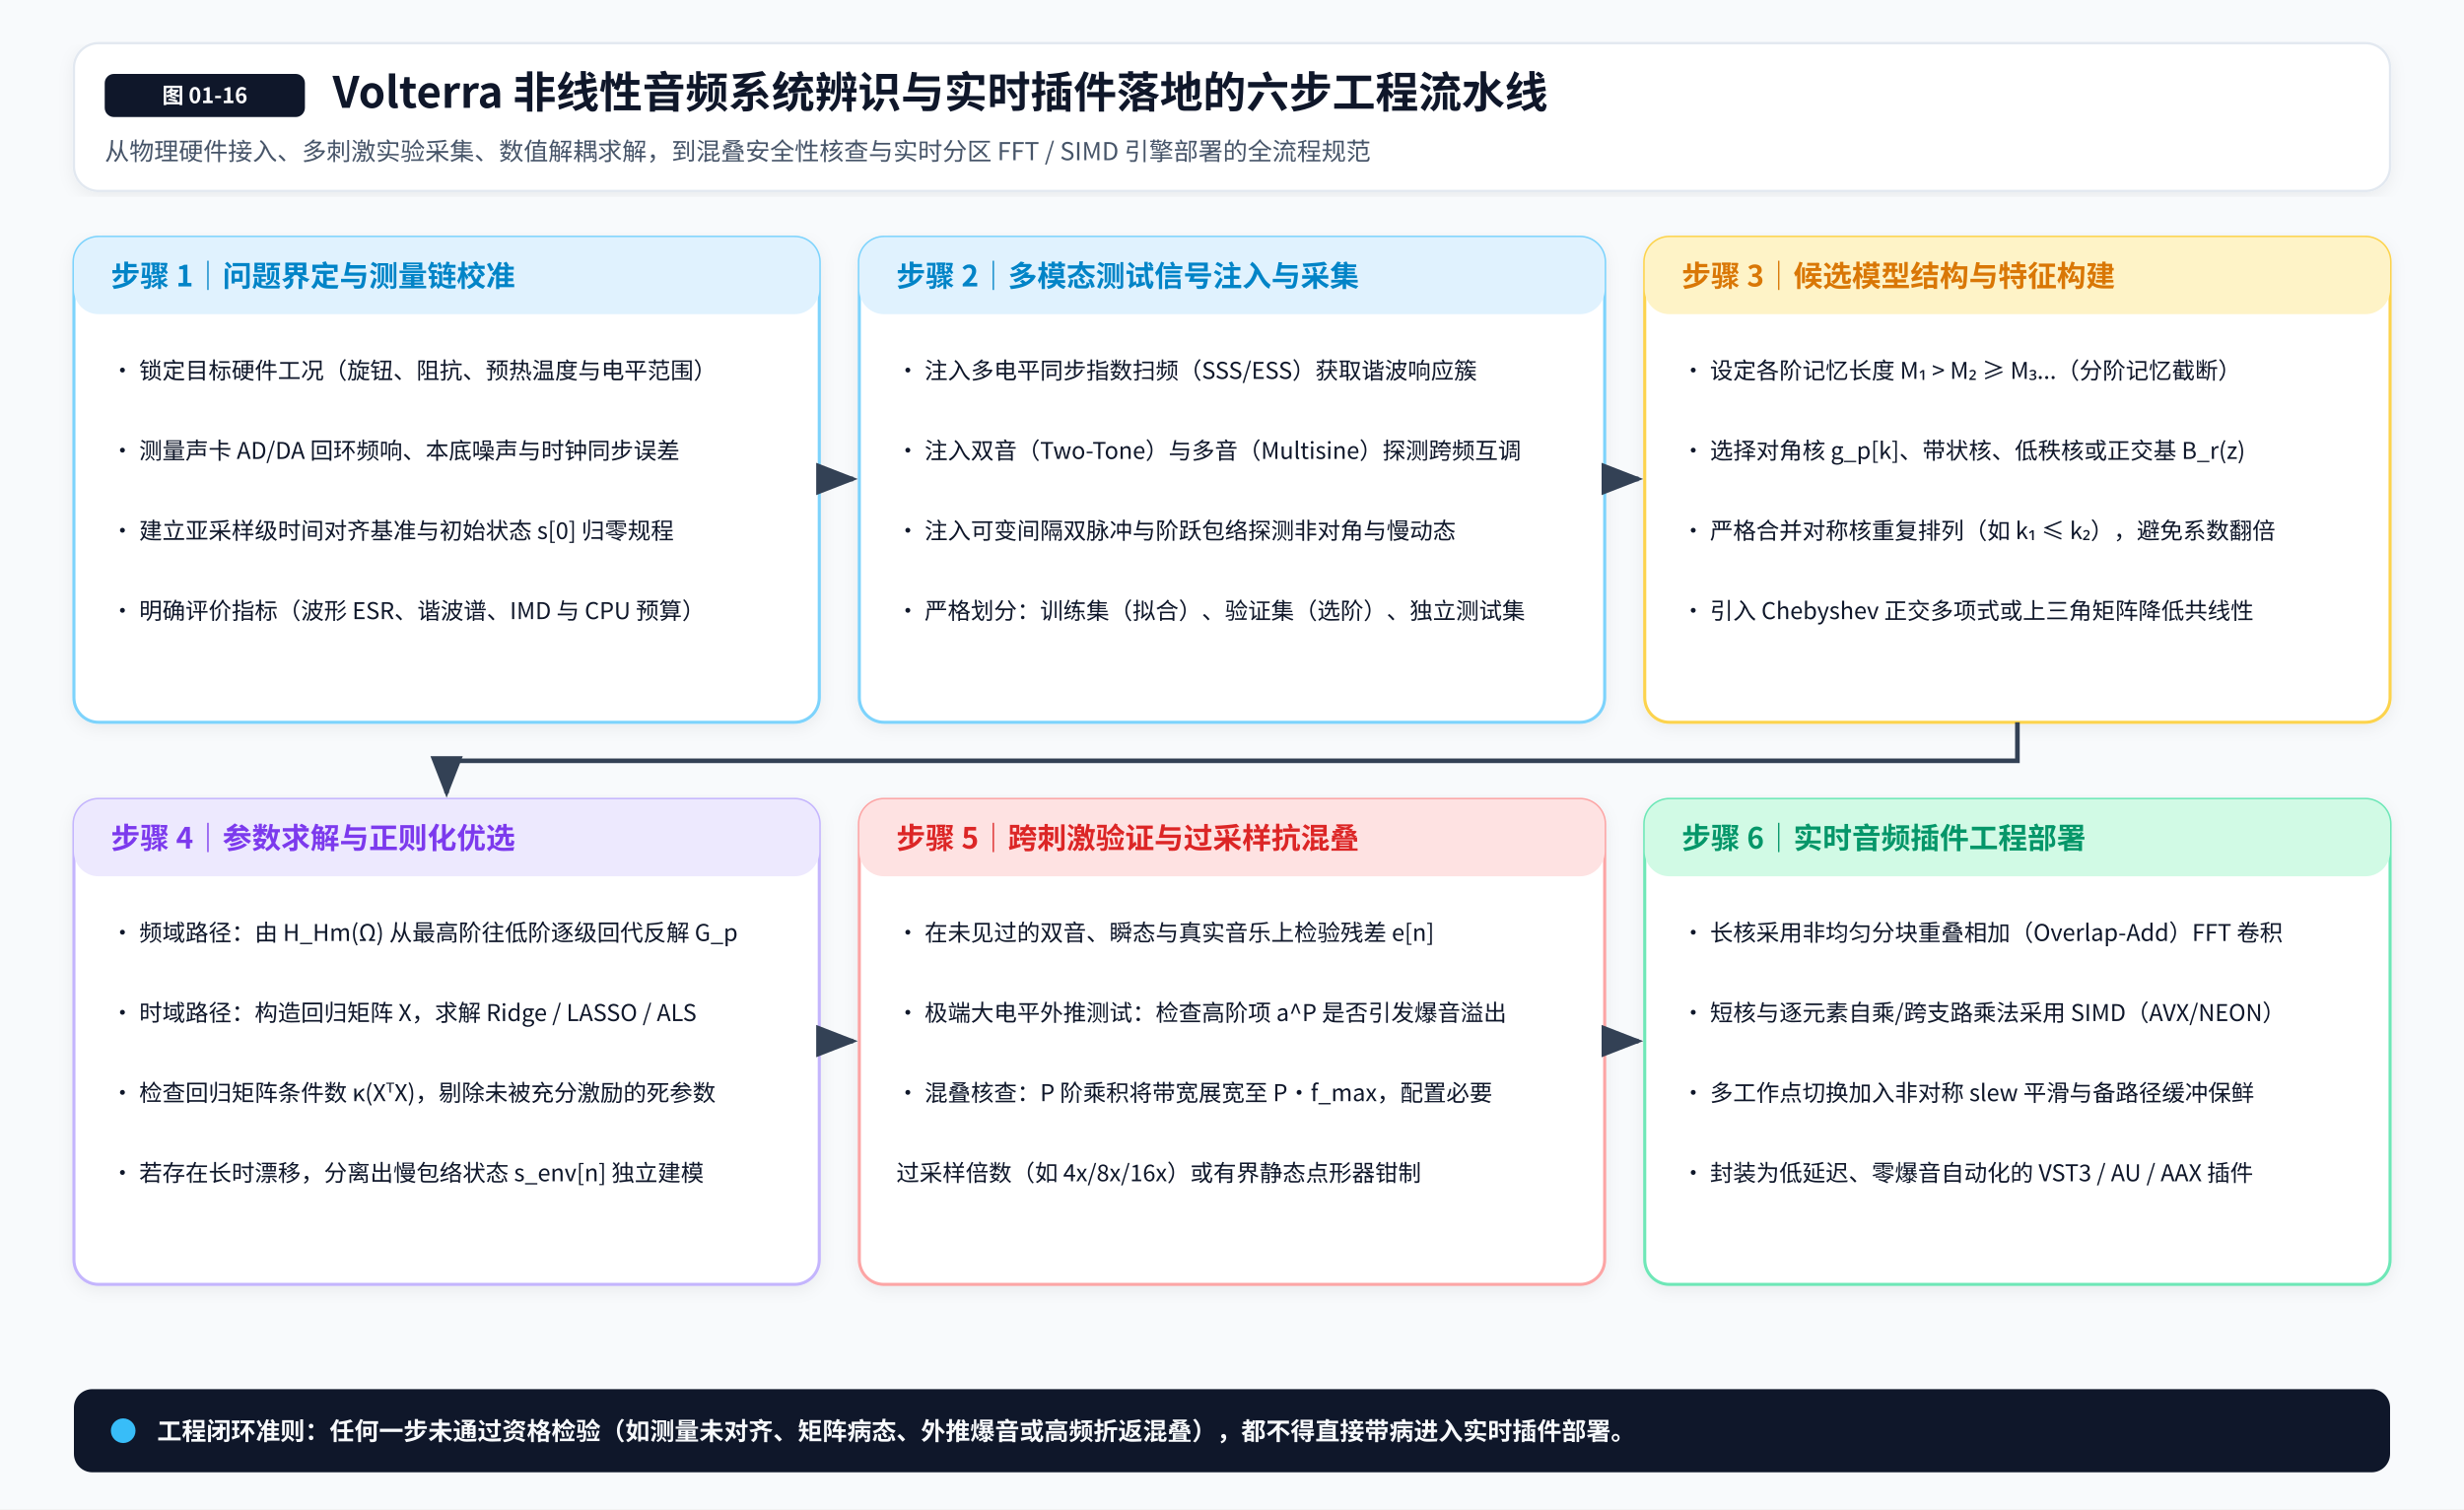
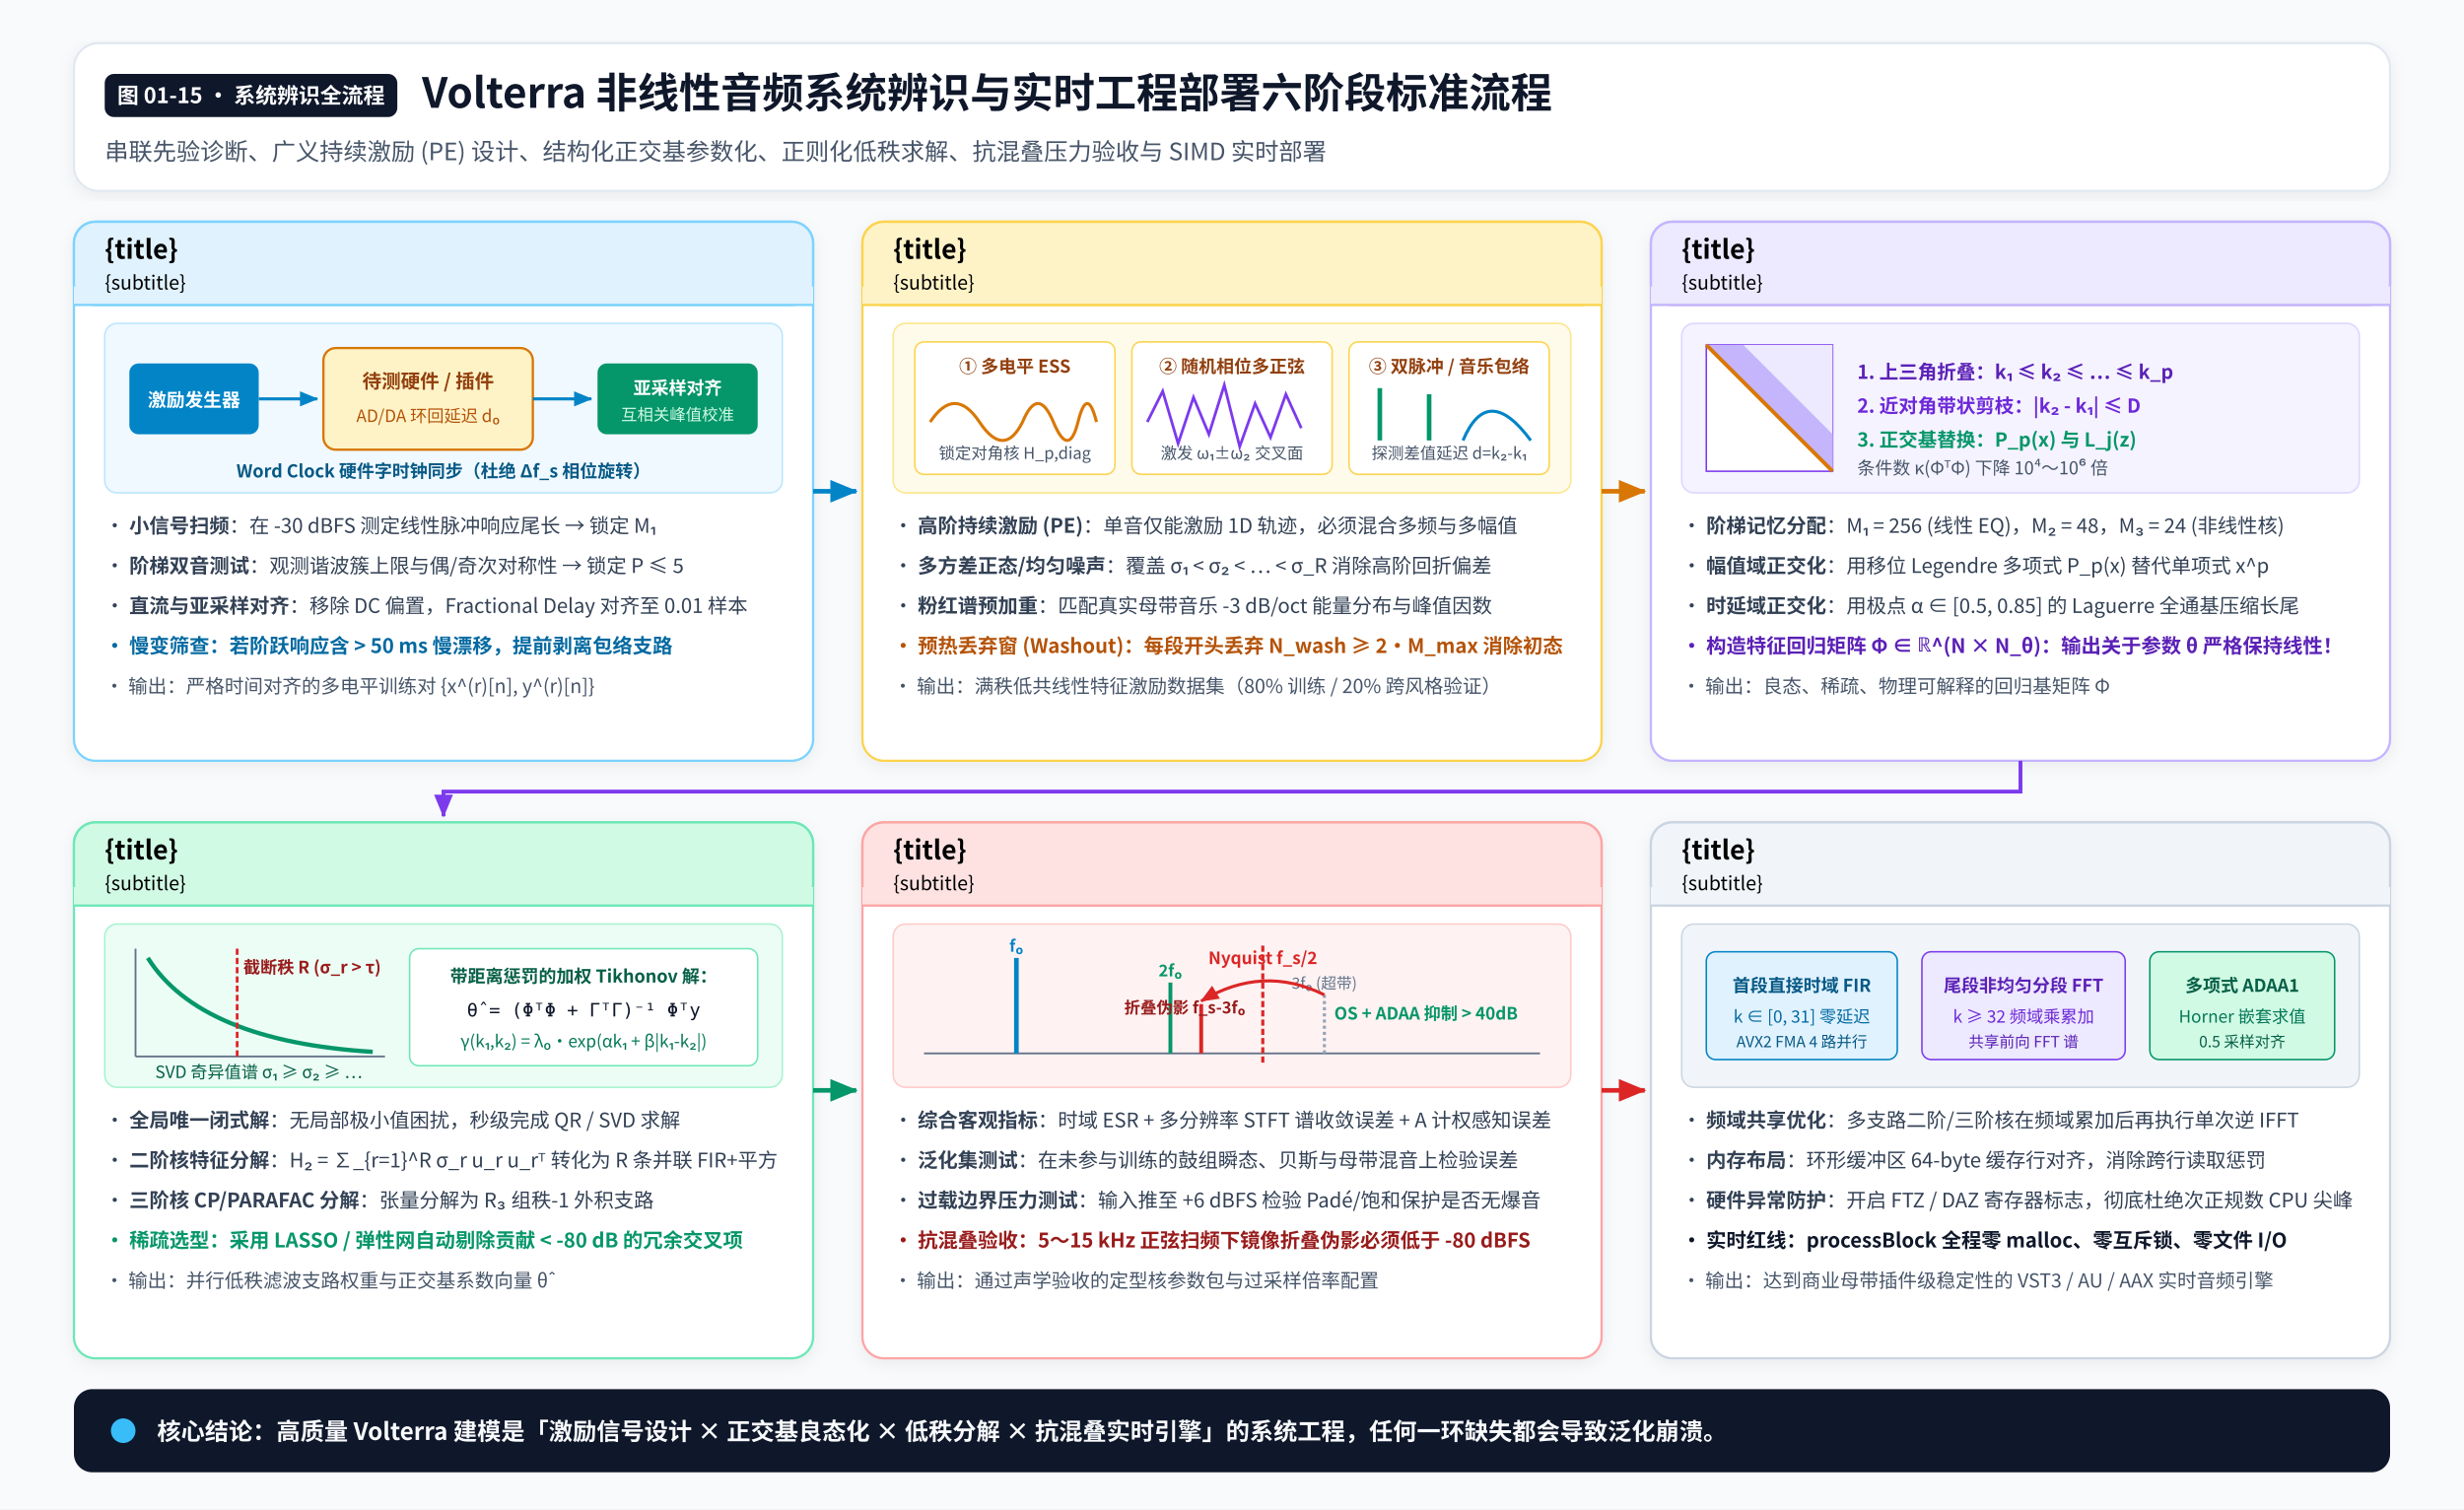
- <svg xmlns="http://www.w3.org/2000/svg" width="1600" height="980" viewBox="0 0 1600 980">
+ <svg xmlns="http://www.w3.org/2000/svg" width="1600" height="980" viewBox="0 0 1600 980" font-family="'Noto Sans CJK SC', 'PingFang SC', 'Microsoft YaHei', system-ui, -apple-system, sans-serif">
  <defs>
-     <filter id="shadow" x="-2%" y="-2%" width="104%" height="106%">
+     <filter id="shadow" x="-5%" y="-5%" width="110%" height="112%">
      <feGaussianBlur in="SourceAlpha" stdDeviation="5" result="vBlur" />
      <feOffset in="vBlur" dx="0" dy="3" result="vOffset" />
-       <feFlood flood-color="#0F172A" flood-opacity="0.06" result="vColor" />
-       <feComposite in="vColor" in2="vOffset" operator="in" result="vShadow" />
+       <feComponentTransfer>
+         <feFuncA type="linear" slope="0.06" />
+       </feComponentTransfer>
      <feMerge>
-         <feMergeNode in="vShadow" />
+         <feMergeNode />
        <feMergeNode in="SourceGraphic" />
      </feMerge>
    </filter>
-     <marker id="arr-dark" markerWidth="10" markerHeight="10" refX="8" refY="3.5" orient="auto">
-       <path d="M0,0 L0,7 L9,3.5 z" fill="#334155" />
+     <marker id="arr-slate" viewBox="0 0 10 10" refX="8" refY="5" markerWidth="7" markerHeight="7" orient="auto-start-reverse">
+       <path d="M 0 1.5 L 8.5 5 L 0 8.5 z" fill="#475569" />
    </marker>
-     <marker id="arr-lin" markerWidth="10" markerHeight="10" refX="8" refY="3.5" orient="auto">
-       <path d="M0,0 L0,7 L9,3.5 z" fill="#0284C7" />
+     <marker id="arr-blue" viewBox="0 0 10 10" refX="8" refY="5" markerWidth="7" markerHeight="7" orient="auto-start-reverse">
+       <path d="M 0 1.5 L 8.5 5 L 0 8.5 z" fill="#0284C7" />
    </marker>
-     <marker id="arr-diag" markerWidth="10" markerHeight="10" refX="8" refY="3.5" orient="auto">
-       <path d="M0,0 L0,7 L9,3.5 z" fill="#D97706" />
+     <marker id="arr-amber" viewBox="0 0 10 10" refX="8" refY="5" markerWidth="7" markerHeight="7" orient="auto-start-reverse">
+       <path d="M 0 1.5 L 8.5 5 L 0 8.5 z" fill="#D97706" />
    </marker>
-     <marker id="arr-cross" markerWidth="10" markerHeight="10" refX="8" refY="3.5" orient="auto">
-       <path d="M0,0 L0,7 L9,3.5 z" fill="#7C3AED" />
+     <marker id="arr-purple" viewBox="0 0 10 10" refX="8" refY="5" markerWidth="7" markerHeight="7" orient="auto-start-reverse">
+       <path d="M 0 1.5 L 8.5 5 L 0 8.5 z" fill="#7C3AED" />
    </marker>
-     <marker id="arr-state" markerWidth="10" markerHeight="10" refX="8" refY="3.5" orient="auto">
-       <path d="M0,0 L0,7 L9,3.5 z" fill="#059669" />
+     <marker id="arr-green" viewBox="0 0 10 10" refX="8" refY="5" markerWidth="7" markerHeight="7" orient="auto-start-reverse">
+       <path d="M 0 1.5 L 8.5 5 L 0 8.5 z" fill="#059669" />
    </marker>
-     <marker id="arr-warn" markerWidth="10" markerHeight="10" refX="8" refY="3.5" orient="auto">
-       <path d="M0,0 L0,7 L9,3.5 z" fill="#DC2626" />
+     <marker id="arr-red" viewBox="0 0 10 10" refX="8" refY="5" markerWidth="7" markerHeight="7" orient="auto-start-reverse">
+       <path d="M 0 1.5 L 8.5 5 L 0 8.5 z" fill="#DC2626" />
    </marker>
  </defs>
  <rect width="1600" height="980" fill="#F8FAFC" />
  <rect x="48" y="28" width="1504" height="96" rx="16" fill="#FFFFFF" stroke="#E2E8F0" stroke-width="1.5" filter="url(#shadow)" />
-   <rect x="68" y="48" width="130" height="28" rx="6" fill="#0F172A" />
-   <text x="133" y="67" text-anchor="middle" font-size="14" font-weight="bold" font-family="Noto Sans CJK SC, Noto Sans SC, Microsoft YaHei, PingFang SC, sans-serif" fill="#FFFFFF">图 01-16</text>
-   <text x="216" y="70" font-size="28" font-weight="bold" font-family="Noto Sans CJK SC, Noto Sans SC, Microsoft YaHei, PingFang SC, sans-serif" fill="#0F172A">Volterra 非线性音频系统辨识与实时插件落地的六步工程流水线</text>
-   <text x="68" y="104" font-size="16" font-family="Noto Sans CJK SC, Noto Sans SC, Microsoft YaHei, PingFang SC, sans-serif" fill="#475569">从物理硬件接入、多刺激实验采集、数值解耦求解，到混叠安全性核查与实时分区 FFT / SIMD 引擎部署的全流程规范</text>
-   <g transform="translate(48, 154)">
-     <rect x="0" y="0" width="484" height="315" rx="16" fill="#FFFFFF" stroke="#7DD3FC" stroke-width="2" filter="url(#shadow)" />
-     <rect x="0" y="0" width="484" height="50" rx="16" fill="#E0F2FE" />
-     <text x="24" y="32" font-size="19" font-weight="bold" font-family="Noto Sans CJK SC, Noto Sans SC, Microsoft YaHei, PingFang SC, sans-serif" fill="#0284C7">步骤 1｜问题界定与测量链校准</text>
-     <text x="24" y="92" font-size="15" font-family="Noto Sans CJK SC, Noto Sans SC, Microsoft YaHei, PingFang SC, sans-serif" fill="#0F172A">• 锁定目标硬件工况（旋钮、阻抗、预热温度与电平范围）</text>
-     <text x="24" y="144" font-size="15" font-family="Noto Sans CJK SC, Noto Sans SC, Microsoft YaHei, PingFang SC, sans-serif" fill="#0F172A">• 测量声卡 AD/DA 回环频响、本底噪声与时钟同步误差</text>
-     <text x="24" y="196" font-size="15" font-family="Noto Sans CJK SC, Noto Sans SC, Microsoft YaHei, PingFang SC, sans-serif" fill="#0F172A">• 建立亚采样级时间对齐基准与初始状态 s[0] 归零规程</text>
-     <text x="24" y="248" font-size="15" font-family="Noto Sans CJK SC, Noto Sans SC, Microsoft YaHei, PingFang SC, sans-serif" fill="#0F172A">• 明确评价指标（波形 ESR、谐波谱、IMD 与 CPU 预算）</text>
-   </g>
-   <g transform="translate(558, 154)">
-     <rect x="0" y="0" width="484" height="315" rx="16" fill="#FFFFFF" stroke="#7DD3FC" stroke-width="2" filter="url(#shadow)" />
-     <rect x="0" y="0" width="484" height="50" rx="16" fill="#E0F2FE" />
-     <text x="24" y="32" font-size="19" font-weight="bold" font-family="Noto Sans CJK SC, Noto Sans SC, Microsoft YaHei, PingFang SC, sans-serif" fill="#0284C7">步骤 2｜多模态测试信号注入与采集</text>
-     <text x="24" y="92" font-size="15" font-family="Noto Sans CJK SC, Noto Sans SC, Microsoft YaHei, PingFang SC, sans-serif" fill="#0F172A">• 注入多电平同步指数扫频（SSS/ESS）获取谐波响应簇</text>
-     <text x="24" y="144" font-size="15" font-family="Noto Sans CJK SC, Noto Sans SC, Microsoft YaHei, PingFang SC, sans-serif" fill="#0F172A">• 注入双音（Two-Tone）与多音（Multisine）探测跨频互调</text>
-     <text x="24" y="196" font-size="15" font-family="Noto Sans CJK SC, Noto Sans SC, Microsoft YaHei, PingFang SC, sans-serif" fill="#0F172A">• 注入可变间隔双脉冲与阶跃包络探测非对角与慢动态</text>
-     <text x="24" y="248" font-size="15" font-family="Noto Sans CJK SC, Noto Sans SC, Microsoft YaHei, PingFang SC, sans-serif" fill="#0F172A">• 严格划分：训练集（拟合）、验证集（选阶）、独立测试集</text>
-   </g>
-   <g transform="translate(1068, 154)">
-     <rect x="0" y="0" width="484" height="315" rx="16" fill="#FFFFFF" stroke="#FCD34D" stroke-width="2" filter="url(#shadow)" />
-     <rect x="0" y="0" width="484" height="50" rx="16" fill="#FEF3C7" />
-     <text x="24" y="32" font-size="19" font-weight="bold" font-family="Noto Sans CJK SC, Noto Sans SC, Microsoft YaHei, PingFang SC, sans-serif" fill="#D97706">步骤 3｜候选模型结构与特征构建</text>
-     <text x="24" y="92" font-size="15" font-family="Noto Sans CJK SC, Noto Sans SC, Microsoft YaHei, PingFang SC, sans-serif" fill="#0F172A">• 设定各阶记忆长度 M₁ &gt; M₂ ≥ M₃...（分阶记忆截断）</text>
-     <text x="24" y="144" font-size="15" font-family="Noto Sans CJK SC, Noto Sans SC, Microsoft YaHei, PingFang SC, sans-serif" fill="#0F172A">• 选择对角核 g_p[k]、带状核、低秩核或正交基 B_r(z)</text>
-     <text x="24" y="196" font-size="15" font-family="Noto Sans CJK SC, Noto Sans SC, Microsoft YaHei, PingFang SC, sans-serif" fill="#0F172A">• 严格合并对称核重复排列（如 k₁ ≤ k₂），避免系数翻倍</text>
-     <text x="24" y="248" font-size="15" font-family="Noto Sans CJK SC, Noto Sans SC, Microsoft YaHei, PingFang SC, sans-serif" fill="#0F172A">• 引入 Chebyshev 正交多项式或上三角矩阵降低共线性</text>
-   </g>
-   <g transform="translate(48, 519)">
-     <rect x="0" y="0" width="484" height="315" rx="16" fill="#FFFFFF" stroke="#C4B5FD" stroke-width="2" filter="url(#shadow)" />
-     <rect x="0" y="0" width="484" height="50" rx="16" fill="#EDE9FE" />
-     <text x="24" y="32" font-size="19" font-weight="bold" font-family="Noto Sans CJK SC, Noto Sans SC, Microsoft YaHei, PingFang SC, sans-serif" fill="#7C3AED">步骤 4｜参数求解与正则化优选</text>
-     <text x="24" y="92" font-size="15" font-family="Noto Sans CJK SC, Noto Sans SC, Microsoft YaHei, PingFang SC, sans-serif" fill="#0F172A">• 频域路径：由 H_Hm(Ω) 从最高阶往低阶逐级回代反解 G_p</text>
-     <text x="24" y="144" font-size="15" font-family="Noto Sans CJK SC, Noto Sans SC, Microsoft YaHei, PingFang SC, sans-serif" fill="#0F172A">• 时域路径：构造回归矩阵 X，求解 Ridge / LASSO / ALS</text>
-     <text x="24" y="196" font-size="15" font-family="Noto Sans CJK SC, Noto Sans SC, Microsoft YaHei, PingFang SC, sans-serif" fill="#0F172A">• 检查回归矩阵条件数 κ(XᵀX)，剔除未被充分激励的死参数</text>
-     <text x="24" y="248" font-size="15" font-family="Noto Sans CJK SC, Noto Sans SC, Microsoft YaHei, PingFang SC, sans-serif" fill="#0F172A">• 若存在长时漂移，分离出慢包络状态 s_env[n] 独立建模</text>
-   </g>
-   <g transform="translate(558, 519)">
-     <rect x="0" y="0" width="484" height="315" rx="16" fill="#FFFFFF" stroke="#FCA5A5" stroke-width="2" filter="url(#shadow)" />
-     <rect x="0" y="0" width="484" height="50" rx="16" fill="#FEE2E2" />
-     <text x="24" y="32" font-size="19" font-weight="bold" font-family="Noto Sans CJK SC, Noto Sans SC, Microsoft YaHei, PingFang SC, sans-serif" fill="#DC2626">步骤 5｜跨刺激验证与过采样抗混叠</text>
-     <text x="24" y="92" font-size="15" font-family="Noto Sans CJK SC, Noto Sans SC, Microsoft YaHei, PingFang SC, sans-serif" fill="#0F172A">• 在未见过的双音、瞬态与真实音乐上检验残差 e[n]</text>
-     <text x="24" y="144" font-size="15" font-family="Noto Sans CJK SC, Noto Sans SC, Microsoft YaHei, PingFang SC, sans-serif" fill="#0F172A">• 极端大电平外推测试：检查高阶项 a^P 是否引发爆音溢出</text>
-     <text x="24" y="196" font-size="15" font-family="Noto Sans CJK SC, Noto Sans SC, Microsoft YaHei, PingFang SC, sans-serif" fill="#0F172A">• 混叠核查：P 阶乘积将带宽展宽至 P·f_max，配置必要</text>
-     <text x="24" y="248" font-size="15" font-family="Noto Sans CJK SC, Noto Sans SC, Microsoft YaHei, PingFang SC, sans-serif" fill="#0F172A">  过采样倍数（如 4x/8x/16x）或有界静态点形器钳制</text>
-   </g>
-   <g transform="translate(1068, 519)">
-     <rect x="0" y="0" width="484" height="315" rx="16" fill="#FFFFFF" stroke="#6EE7B7" stroke-width="2" filter="url(#shadow)" />
-     <rect x="0" y="0" width="484" height="50" rx="16" fill="#D1FAE5" />
-     <text x="24" y="32" font-size="19" font-weight="bold" font-family="Noto Sans CJK SC, Noto Sans SC, Microsoft YaHei, PingFang SC, sans-serif" fill="#059669">步骤 6｜实时音频插件工程部署</text>
-     <text x="24" y="92" font-size="15" font-family="Noto Sans CJK SC, Noto Sans SC, Microsoft YaHei, PingFang SC, sans-serif" fill="#0F172A">• 长核采用非均匀分块重叠相加（Overlap-Add）FFT 卷积</text>
-     <text x="24" y="144" font-size="15" font-family="Noto Sans CJK SC, Noto Sans SC, Microsoft YaHei, PingFang SC, sans-serif" fill="#0F172A">• 短核与逐元素自乘/跨支路乘法采用 SIMD（AVX/NEON）</text>
-     <text x="24" y="196" font-size="15" font-family="Noto Sans CJK SC, Noto Sans SC, Microsoft YaHei, PingFang SC, sans-serif" fill="#0F172A">• 多工作点切换加入非对称 slew 平滑与备路径缓冲保鲜</text>
-     <text x="24" y="248" font-size="15" font-family="Noto Sans CJK SC, Noto Sans SC, Microsoft YaHei, PingFang SC, sans-serif" fill="#0F172A">• 封装为低延迟、零爆音自动化的 VST3 / AU / AAX 插件</text>
-   </g>
-   <line x1="532" y1="311" x2="554" y2="311" stroke="#334155" stroke-width="3" marker-end="url(#arr-dark)" />
-   <line x1="1042" y1="311" x2="1064" y2="311" stroke="#334155" stroke-width="3" marker-end="url(#arr-dark)" />
-   <path d="M 1310 469 L 1310 494 L 290 494 L 290 515" fill="none" stroke="#334155" stroke-width="3" marker-end="url(#arr-dark)" />
-   <line x1="532" y1="676" x2="554" y2="676" stroke="#334155" stroke-width="3" marker-end="url(#arr-dark)" />
-   <line x1="1042" y1="676" x2="1064" y2="676" stroke="#334155" stroke-width="3" marker-end="url(#arr-dark)" />
+   <rect x="68" y="48" width="190" height="28" rx="6" fill="#0F172A" />
+   <text x="163.0" y="67" text-anchor="middle" font-size="14" font-weight="bold" fill="#FFFFFF">图 01-15 · 系统辨识全流程</text>
+   <text x="274" y="70" font-size="27" font-weight="bold" fill="#0F172A">Volterra 非线性音频系统辨识与实时工程部署六阶段标准流程</text>
+   <text x="68" y="104" font-size="15.5" fill="#475569">串联先验诊断、广义持续激励 (PE) 设计、结构化正交基参数化、正则化低秩求解、抗混叠压力验收与 SIMD 实时部署</text>
+   <rect x="48" y="144" width="480" height="350" rx="14" fill="#FFFFFF" stroke="#7DD3FC" stroke-width="1.5" filter="url(#shadow)" />
+   <rect x="48" y="144" width="480" height="54" rx="14" fill="#E0F2FE" stroke="#7DD3FC" stroke-width="1.5" />
+   <rect x="48" y="186" width="480" height="12" fill="#E0F2FE" />
+   <line x1="48" y1="198" x2="528" y2="198" stroke="#7DD3FC" stroke-width="1.5" />
+   <text x="68" y="168" font-size="17" font-weight="bold" fill="{dark}">{title}</text>
+   <text x="68" y="188" font-size="12.5" fill="{dark}">{subtitle}</text>
+   <rect x="68" y="210" width="440" height="110" rx="8" fill="#F0F9FF" stroke="#BAE6FD" />
+   <rect x="84" y="236" width="84" height="46" rx="6" fill="#0284C7" />
+   <text x="126" y="264" text-anchor="middle" font-size="12" font-weight="bold" fill="#FFFFFF">激励发生器</text>
+   <line x1="168" y1="259" x2="206" y2="259" stroke="#0284C7" stroke-width="2" marker-end="url(#arr-blue)" />
+   <rect x="210" y="226" width="136" height="66" rx="8" fill="#FEF3C7" stroke="#D97706" stroke-width="1.5" />
+   <text x="278" y="252" text-anchor="middle" font-size="12.5" font-weight="bold" fill="#92400E">待测硬件 / 插件</text>
+   <text x="278" y="274" text-anchor="middle" font-size="11" fill="#B45309">AD/DA 环回延迟 d₀</text>
+   <line x1="346" y1="259" x2="384" y2="259" stroke="#0284C7" stroke-width="2" marker-end="url(#arr-blue)" />
+   <rect x="388" y="236" width="104" height="46" rx="6" fill="#059669" />
+   <text x="440" y="256" text-anchor="middle" font-size="11.5" font-weight="bold" fill="#FFFFFF">亚采样对齐</text>
+   <text x="440" y="273" text-anchor="middle" font-size="10.5" fill="#D1FAE5">互相关峰值校准</text>
+   <text x="288" y="310" text-anchor="middle" font-size="11.5" font-weight="bold" fill="#075985">Word Clock 硬件字时钟同步（杜绝 Δf_s 相位旋转）</text>
+   <text x="68" y="346" font-size="13" fill="#334155">• <tspan font-weight="bold">小信号扫频</tspan>：在 -30 dBFS 测定线性脉冲响应尾长 → 锁定 M₁</text>
+   <text x="68" y="372" font-size="13" fill="#334155">• <tspan font-weight="bold">阶梯双音测试</tspan>：观测谐波簇上限与偶/奇次对称性 → 锁定 P ≤ 5</text>
+   <text x="68" y="398" font-size="13" fill="#334155">• <tspan font-weight="bold">直流与亚采样对齐</tspan>：移除 DC 偏置，Fractional Delay 对齐至 0.01 样本</text>
+   <text x="68" y="424" font-size="13" font-weight="bold" fill="#0369A1">• 慢变筛查：若阶跃响应含 &gt; 50 ms 慢漂移，提前剥离包络支路</text>
+   <text x="68" y="450" font-size="12.5" fill="#475569">• 输出：严格时间对齐的多电平训练对 {x^(r)[n], y^(r)[n]}</text>
+   <rect x="560" y="144" width="480" height="350" rx="14" fill="#FFFFFF" stroke="#FCD34D" stroke-width="1.5" filter="url(#shadow)" />
+   <rect x="560" y="144" width="480" height="54" rx="14" fill="#FEF3C7" stroke="#FCD34D" stroke-width="1.5" />
+   <rect x="560" y="186" width="480" height="12" fill="#FEF3C7" />
+   <line x1="560" y1="198" x2="1040" y2="198" stroke="#FCD34D" stroke-width="1.5" />
+   <text x="580" y="168" font-size="17" font-weight="bold" fill="{dark}">{title}</text>
+   <text x="580" y="188" font-size="12.5" fill="{dark}">{subtitle}</text>
+   <rect x="580" y="210" width="440" height="110" rx="8" fill="#FFFBEB" stroke="#FDE68A" />
+   <rect x="594" y="222" width="130" height="86" rx="6" fill="#FFFFFF" stroke="#FCD34D" />
+   <text x="659" y="242" text-anchor="middle" font-size="11.5" font-weight="bold" fill="#92400E">① 多电平 ESS</text>
+   <path d="M 604 274 Q 620 250 636 274 T 664 274 Q 674 250 684 274 T 700 274 Q 706 250 712 274" fill="none" stroke="#D97706" stroke-width="2" />
+   <text x="659" y="298" text-anchor="middle" font-size="10.5" fill="#475569">锁定对角核 H_p,diag</text>
+   <rect x="735" y="222" width="130" height="86" rx="6" fill="#FFFFFF" stroke="#FCD34D" />
+   <text x="800" y="242" text-anchor="middle" font-size="11.5" font-weight="bold" fill="#92400E">② 随机相位多正弦</text>
+   <path d="M 745 274 L 755 254 L 765 288 L 775 258 L 785 282 L 795 250 L 805 290 L 815 262 L 825 284 L 835 256 L 845 278" fill="none" stroke="#7C3AED" stroke-width="1.8" />
+   <text x="800" y="298" text-anchor="middle" font-size="10.5" fill="#475569">激发 ω₁±ω₂ 交叉面</text>
+   <rect x="876" y="222" width="130" height="86" rx="6" fill="#FFFFFF" stroke="#FCD34D" />
+   <text x="941" y="242" text-anchor="middle" font-size="11.5" font-weight="bold" fill="#92400E">③ 双脉冲 / 音乐包络</text>
+   <line x1="896" y1="286" x2="896" y2="252" stroke="#059669" stroke-width="3" />
+   <line x1="928" y1="286" x2="928" y2="256" stroke="#059669" stroke-width="3" />
+   <path d="M 950 286 Q 966 248 994 286" fill="none" stroke="#0284C7" stroke-width="2" />
+   <text x="941" y="298" text-anchor="middle" font-size="10.5" fill="#475569">探测差值延迟 d=k₂-k₁</text>
+   <text x="580" y="346" font-size="13" fill="#334155">• <tspan font-weight="bold">高阶持续激励 (PE)</tspan>：单音仅能激励 1D 轨迹，必须混合多频与多幅值</text>
+   <text x="580" y="372" font-size="13" fill="#334155">• <tspan font-weight="bold">多方差正态/均匀噪声</tspan>：覆盖 σ₁ &lt; σ₂ &lt; … &lt; σ_R 消除高阶回折偏差</text>
+   <text x="580" y="398" font-size="13" fill="#334155">• <tspan font-weight="bold">粉红谱预加重</tspan>：匹配真实母带音乐 -3 dB/oct 能量分布与峰值因数</text>
+   <text x="580" y="424" font-size="13" font-weight="bold" fill="#B45309">• 预热丢弃窗 (Washout)：每段开头丢弃 N_wash ≥ 2·M_max 消除初态</text>
+   <text x="580" y="450" font-size="12.5" fill="#475569">• 输出：满秩低共线性特征激励数据集（80% 训练 / 20% 跨风格验证）</text>
+   <rect x="1072" y="144" width="480" height="350" rx="14" fill="#FFFFFF" stroke="#C4B5FD" stroke-width="1.5" filter="url(#shadow)" />
+   <rect x="1072" y="144" width="480" height="54" rx="14" fill="#EDE9FE" stroke="#C4B5FD" stroke-width="1.5" />
+   <rect x="1072" y="186" width="480" height="12" fill="#EDE9FE" />
+   <line x1="1072" y1="198" x2="1552" y2="198" stroke="#C4B5FD" stroke-width="1.5" />
+   <text x="1092" y="168" font-size="17" font-weight="bold" fill="{dark}">{title}</text>
+   <text x="1092" y="188" font-size="12.5" fill="{dark}">{subtitle}</text>
+   <rect x="1092" y="210" width="440" height="110" rx="8" fill="#F5F3FF" stroke="#DDD6FE" />
+   <rect x="1108" y="224" width="82" height="82" fill="#FFFFFF" stroke="#7C3AED" />
+   <polygon points="1108,224 1190,224 1190,306" fill="#EDE9FE" />
+   <polygon points="1108,224 1132,224 1190,282 1190,306" fill="#C4B5FD" />
+   <line x1="1108" y1="224" x2="1190" y2="306" stroke="#D97706" stroke-width="2.5" />
+   <text x="1206" y="246" font-size="12.5" font-weight="bold" fill="#5B21B6">1. 上三角折叠：k₁ ≤ k₂ ≤ … ≤ k_p</text>
+   <text x="1206" y="268" font-size="12.5" font-weight="bold" fill="#6D28D9">2. 近对角带状剪枝：|k₂ - k₁| ≤ D</text>
+   <text x="1206" y="290" font-size="12.5" font-weight="bold" fill="#059669">3. 正交基替换：P_p(x) 与 L_j(z)</text>
+   <text x="1206" y="308" font-size="11.5" fill="#475569">条件数 κ(ΦᵀΦ) 下降 10⁴～10⁶ 倍</text>
+   <text x="1092" y="346" font-size="13" fill="#334155">• <tspan font-weight="bold">阶梯记忆分配</tspan>：M₁ = 256 (线性 EQ)，M₂ = 48，M₃ = 24 (非线性核)</text>
+   <text x="1092" y="372" font-size="13" fill="#334155">• <tspan font-weight="bold">幅值域正交化</tspan>：用移位 Legendre 多项式 P_p(x) 替代单项式 x^p</text>
+   <text x="1092" y="398" font-size="13" fill="#334155">• <tspan font-weight="bold">时延域正交化</tspan>：用极点 α ∈ [0.5, 0.85] 的 Laguerre 全通基压缩长尾</text>
+   <text x="1092" y="424" font-size="13" font-weight="bold" fill="#5B21B6">• 构造特征回归矩阵 Φ ∈ ℝ^(N × N_θ)：输出关于参数 θ 严格保持线性！</text>
+   <text x="1092" y="450" font-size="12.5" fill="#475569">• 输出：良态、稀疏、物理可解释的回归基矩阵 Φ</text>
+   <line x1="528" y1="319" x2="556" y2="319" stroke="#0284C7" stroke-width="3" marker-end="url(#arr-blue)" />
+   <line x1="1040" y1="319" x2="1068" y2="319" stroke="#D97706" stroke-width="3" marker-end="url(#arr-amber)" />
+   <path d="M 1312 494 L 1312 514 L 288 514 L 288 530" fill="none" stroke="#7C3AED" stroke-width="2.5" marker-end="url(#arr-purple)" />
+   <rect x="48" y="534" width="480" height="348" rx="14" fill="#FFFFFF" stroke="#6EE7B7" stroke-width="1.5" filter="url(#shadow)" />
+   <rect x="48" y="534" width="480" height="54" rx="14" fill="#D1FAE5" stroke="#6EE7B7" stroke-width="1.5" />
+   <rect x="48" y="576" width="480" height="12" fill="#D1FAE5" />
+   <line x1="48" y1="588" x2="528" y2="588" stroke="#6EE7B7" stroke-width="1.5" />
+   <text x="68" y="558" font-size="17" font-weight="bold" fill="{dark}">{title}</text>
+   <text x="68" y="578" font-size="12.5" fill="{dark}">{subtitle}</text>
+   <rect x="68" y="600" width="440" height="106" rx="8" fill="#ECFDF5" stroke="#A7F3D0" />
+   <line x1="88" y1="686" x2="250" y2="686" stroke="#64748B" stroke-width="1.2" />
+   <line x1="88" y1="616" x2="88" y2="686" stroke="#64748B" stroke-width="1.2" />
+   <path d="M 96 622 Q 130 676 242 683" fill="none" stroke="#059669" stroke-width="2.8" />
+   <line x1="154" y1="616" x2="154" y2="686" stroke="#DC2626" stroke-width="1.8" stroke-dasharray="4 2" />
+   <text x="158" y="632" font-size="11" font-weight="bold" fill="#991B1B">截断秩 R (σ_r &gt; τ)</text>
+   <text x="168" y="700" text-anchor="middle" font-size="11" fill="#065F46">SVD 奇异值谱 σ₁ ≥ σ₂ ≥ …</text>
+   <rect x="266" y="616" width="226" height="76" rx="6" fill="#FFFFFF" stroke="#6EE7B7" />
+   <text x="379" y="638" text-anchor="middle" font-size="11.5" font-weight="bold" fill="#065F46">带距离惩罚的加权 Tikhonov 解：</text>
+   <text x="379" y="660" text-anchor="middle" font-size="12" font-family="'JetBrains Mono', 'Fira Code', 'SFMono-Regular', Consolas, monospace" fill="#0F172A">θ̂ = (ΦᵀΦ + ΓᵀΓ)⁻¹ Φᵀy</text>
+   <text x="379" y="680" text-anchor="middle" font-size="11" fill="#047857">γ(k₁,k₂) = λ₀·exp(αk₁ + β|k₁-k₂|)</text>
+   <text x="68" y="732" font-size="13" fill="#334155">• <tspan font-weight="bold">全局唯一闭式解</tspan>：无局部极小值困扰，秒级完成 QR / SVD 求解</text>
+   <text x="68" y="758" font-size="13" fill="#334155">• <tspan font-weight="bold">二阶核特征分解</tspan>：H₂ = ∑_{r=1}^R σ_r u_r u_rᵀ 转化为 R 条并联 FIR+平方</text>
+   <text x="68" y="784" font-size="13" fill="#334155">• <tspan font-weight="bold">三阶核 CP/PARAFAC 分解</tspan>：张量分解为 R₃ 组秩-1 外积支路</text>
+   <text x="68" y="810" font-size="13" font-weight="bold" fill="#059669">• 稀疏选型：采用 LASSO / 弹性网自动剔除贡献 &lt; -80 dB 的冗余交叉项</text>
+   <text x="68" y="836" font-size="12.5" fill="#475569">• 输出：并行低秩滤波支路权重与正交基系数向量 θ̂</text>
+   <rect x="560" y="534" width="480" height="348" rx="14" fill="#FFFFFF" stroke="#FCA5A5" stroke-width="1.5" filter="url(#shadow)" />
+   <rect x="560" y="534" width="480" height="54" rx="14" fill="#FEE2E2" stroke="#FCA5A5" stroke-width="1.5" />
+   <rect x="560" y="576" width="480" height="12" fill="#FEE2E2" />
+   <line x1="560" y1="588" x2="1040" y2="588" stroke="#FCA5A5" stroke-width="1.5" />
+   <text x="580" y="558" font-size="17" font-weight="bold" fill="{dark}">{title}</text>
+   <text x="580" y="578" font-size="12.5" fill="{dark}">{subtitle}</text>
+   <rect x="580" y="600" width="440" height="106" rx="8" fill="#FEF2F2" stroke="#FECACA" />
+   <line x1="600" y1="684" x2="1000" y2="684" stroke="#64748B" stroke-width="1.2" />
+   <line x1="820" y1="614" x2="820" y2="690" stroke="#DC2626" stroke-width="2" stroke-dasharray="4 2" />
+   <text x="820" y="626" text-anchor="middle" font-size="11" font-weight="bold" fill="#DC2626">Nyquist f_s/2</text>
+   <line x1="660" y1="684" x2="660" y2="622" stroke="#0284C7" stroke-width="3" />
+   <text x="660" y="618" text-anchor="middle" font-size="10.5" font-weight="bold" fill="#0284C7">f₀</text>
+   <line x1="760" y1="684" x2="760" y2="638" stroke="#059669" stroke-width="2.5" />
+   <text x="760" y="634" text-anchor="middle" font-size="10.5" font-weight="bold" fill="#059669">2f₀</text>
+   <line x1="860" y1="684" x2="860" y2="646" stroke="#94A3B8" stroke-width="2" stroke-dasharray="2 2" />
+   <text x="860" y="642" text-anchor="middle" font-size="10" fill="#64748B">3f₀ (超带)</text>
+   <path d="M 860 646 Q 820 626 780 650" fill="none" stroke="#DC2626" stroke-width="2" marker-end="url(#arr-red)" />
+   <line x1="780" y1="684" x2="780" y2="652" stroke="#DC2626" stroke-width="2.5" />
+   <text x="730" y="658" font-size="10.5" font-weight="bold" fill="#991B1B">折叠伪影 f_s-3f₀</text>
+   <text x="926" y="662" text-anchor="middle" font-size="11" font-weight="bold" fill="#059669">OS + ADAA 抑制 &gt; 40dB</text>
+   <text x="580" y="732" font-size="13" fill="#334155">• <tspan font-weight="bold">综合客观指标</tspan>：时域 ESR + 多分辨率 STFT 谱收敛误差 + A 计权感知误差</text>
+   <text x="580" y="758" font-size="13" fill="#334155">• <tspan font-weight="bold">泛化集测试</tspan>：在未参与训练的鼓组瞬态、贝斯与母带混音上检验误差</text>
+   <text x="580" y="784" font-size="13" fill="#334155">• <tspan font-weight="bold">过载边界压力测试</tspan>：输入推至 +6 dBFS 检验 Padé/饱和保护是否无爆音</text>
+   <text x="580" y="810" font-size="13" font-weight="bold" fill="#991B1B">• 抗混叠验收：5～15 kHz 正弦扫频下镜像折叠伪影必须低于 -80 dBFS</text>
+   <text x="580" y="836" font-size="12.5" fill="#475569">• 输出：通过声学验收的定型核参数包与过采样倍率配置</text>
+   <rect x="1072" y="534" width="480" height="348" rx="14" fill="#FFFFFF" stroke="#CBD5E1" stroke-width="1.5" filter="url(#shadow)" />
+   <rect x="1072" y="534" width="480" height="54" rx="14" fill="#F1F5F9" stroke="#CBD5E1" stroke-width="1.5" />
+   <rect x="1072" y="576" width="480" height="12" fill="#F1F5F9" />
+   <line x1="1072" y1="588" x2="1552" y2="588" stroke="#CBD5E1" stroke-width="1.5" />
+   <text x="1092" y="558" font-size="17" font-weight="bold" fill="{dark}">{title}</text>
+   <text x="1092" y="578" font-size="12.5" fill="{dark}">{subtitle}</text>
+   <rect x="1092" y="600" width="440" height="106" rx="8" fill="#F1F5F9" stroke="#CBD5E1" />
+   <rect x="1108" y="618" width="124" height="70" rx="6" fill="#E0F2FE" stroke="#0284C7" />
+   <text x="1170" y="644" text-anchor="middle" font-size="11.5" font-weight="bold" fill="#075985">首段直接时域 FIR</text>
+   <text x="1170" y="664" text-anchor="middle" font-size="11" fill="#0369A1">k ∈ [0, 31] 零延迟</text>
+   <text x="1170" y="680" text-anchor="middle" font-size="10" fill="#075985">AVX2 FMA 4 路并行</text>
+   <rect x="1248" y="618" width="132" height="70" rx="6" fill="#EDE9FE" stroke="#7C3AED" />
+   <text x="1314" y="644" text-anchor="middle" font-size="11.5" font-weight="bold" fill="#5B21B6">尾段非均匀分段 FFT</text>
+   <text x="1314" y="664" text-anchor="middle" font-size="11" fill="#6D28D9">k ≥ 32 频域乘累加</text>
+   <text x="1314" y="680" text-anchor="middle" font-size="10" fill="#5B21B6">共享前向 FFT 谱</text>
+   <rect x="1396" y="618" width="120" height="70" rx="6" fill="#D1FAE5" stroke="#059669" />
+   <text x="1456" y="644" text-anchor="middle" font-size="11.5" font-weight="bold" fill="#065F46">多项式 ADAA1</text>
+   <text x="1456" y="664" text-anchor="middle" font-size="11" fill="#047857">Horner 嵌套求值</text>
+   <text x="1456" y="680" text-anchor="middle" font-size="10" fill="#065F46">0.5 采样对齐</text>
+   <text x="1092" y="732" font-size="13" fill="#334155">• <tspan font-weight="bold">频域共享优化</tspan>：多支路二阶/三阶核在频域累加后再执行单次逆 IFFT</text>
+   <text x="1092" y="758" font-size="13" fill="#334155">• <tspan font-weight="bold">内存布局</tspan>：环形缓冲区 64-byte 缓存行对齐，消除跨行读取惩罚</text>
+   <text x="1092" y="784" font-size="13" fill="#334155">• <tspan font-weight="bold">硬件异常防护</tspan>：开启 FTZ / DAZ 寄存器标志，彻底杜绝次正规数 CPU 尖峰</text>
+   <text x="1092" y="810" font-size="13" font-weight="bold" fill="#0F172A">• 实时红线：processBlock 全程零 malloc、零互斥锁、零文件 I/O</text>
+   <text x="1092" y="836" font-size="12.5" fill="#475569">• 输出：达到商业母带插件级稳定性的 VST3 / AU / AAX 实时音频引擎</text>
+   <line x1="528" y1="708" x2="556" y2="708" stroke="#059669" stroke-width="3" marker-end="url(#arr-green)" />
+   <line x1="1040" y1="708" x2="1068" y2="708" stroke="#DC2626" stroke-width="3" marker-end="url(#arr-red)" />
  <rect x="48" y="902" width="1504" height="54" rx="12" fill="#0F172A" />
  <circle cx="80" cy="929" r="8" fill="#38BDF8" />
-   <text x="102" y="935" font-size="16" font-weight="bold" font-family="Noto Sans CJK SC, Noto Sans SC, Microsoft YaHei, PingFang SC, sans-serif" fill="#F8FAFC">工程闭环准则：任何一步未通过资格检验（如测量未对齐、矩阵病态、外推爆音或高频折返混叠），都不得直接带病进入实时插件部署。</text>
+   <text x="102" y="935" font-size="15.5" font-weight="bold" fill="#F8FAFC">核心结论：高质量 Volterra 建模是「激励信号设计 × 正交基良态化 × 低秩分解 × 抗混叠实时引擎」的系统工程，任何一环缺失都会导致泛化崩溃。</text>
</svg>
